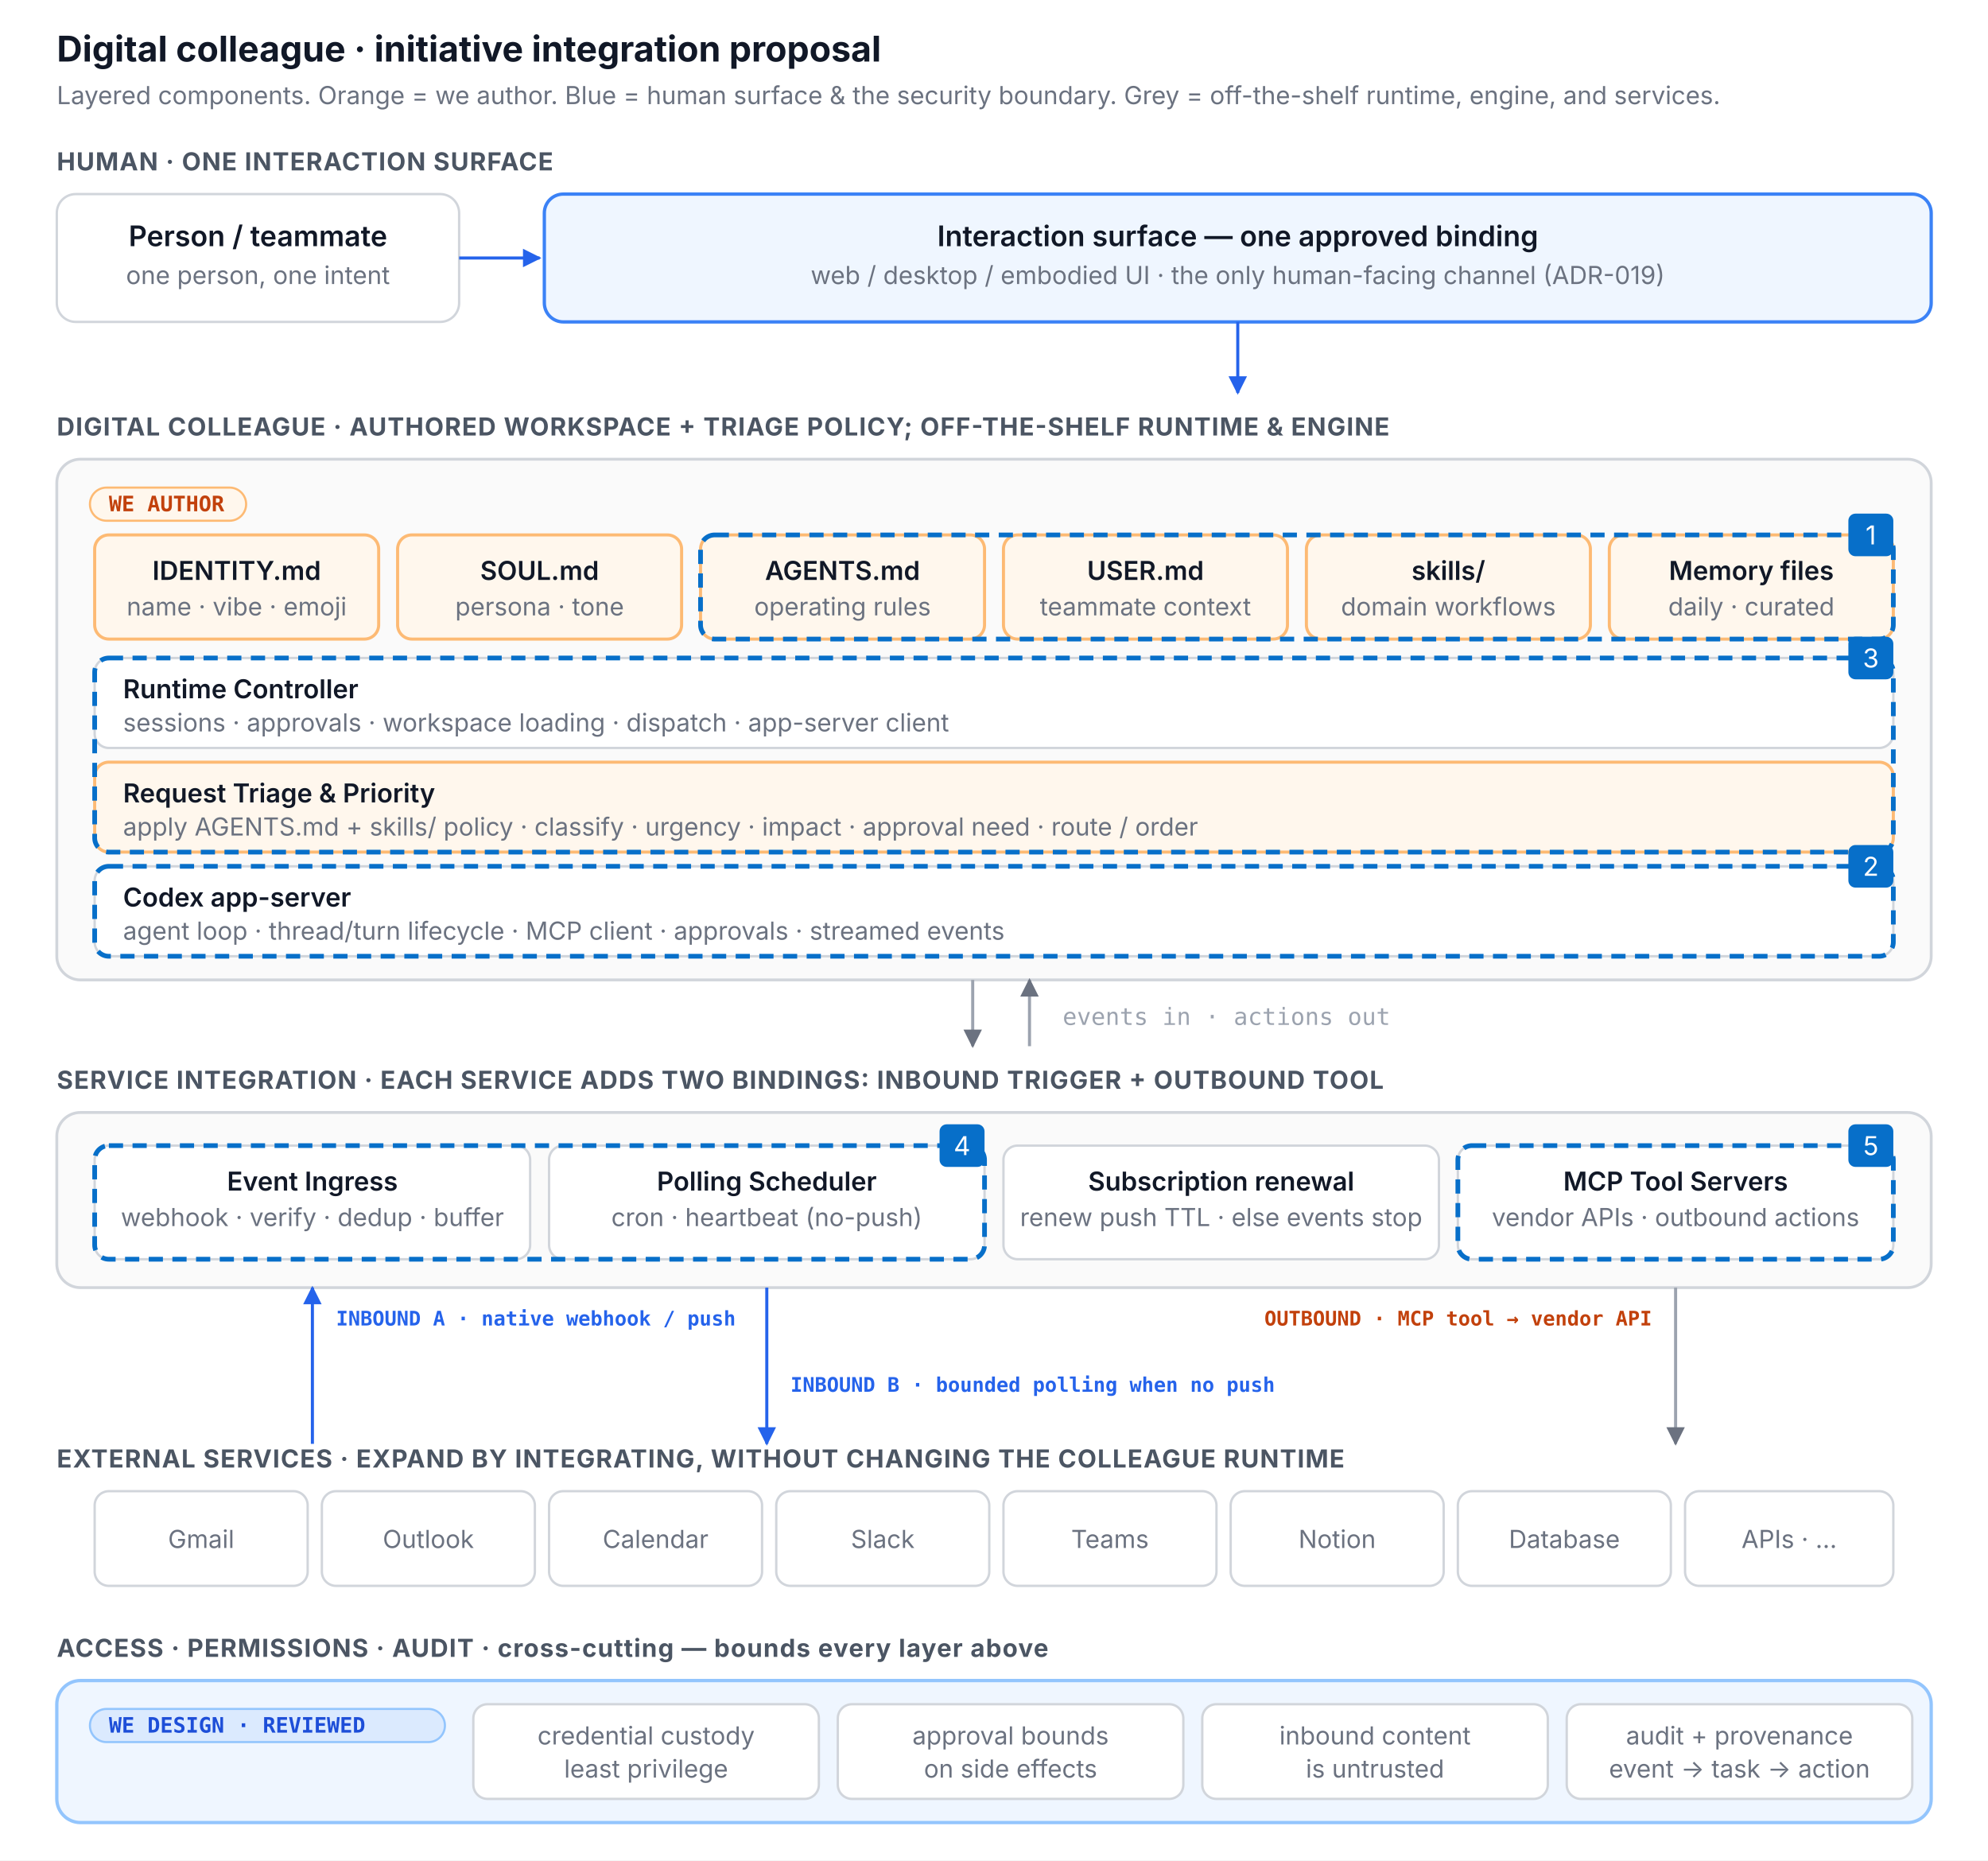
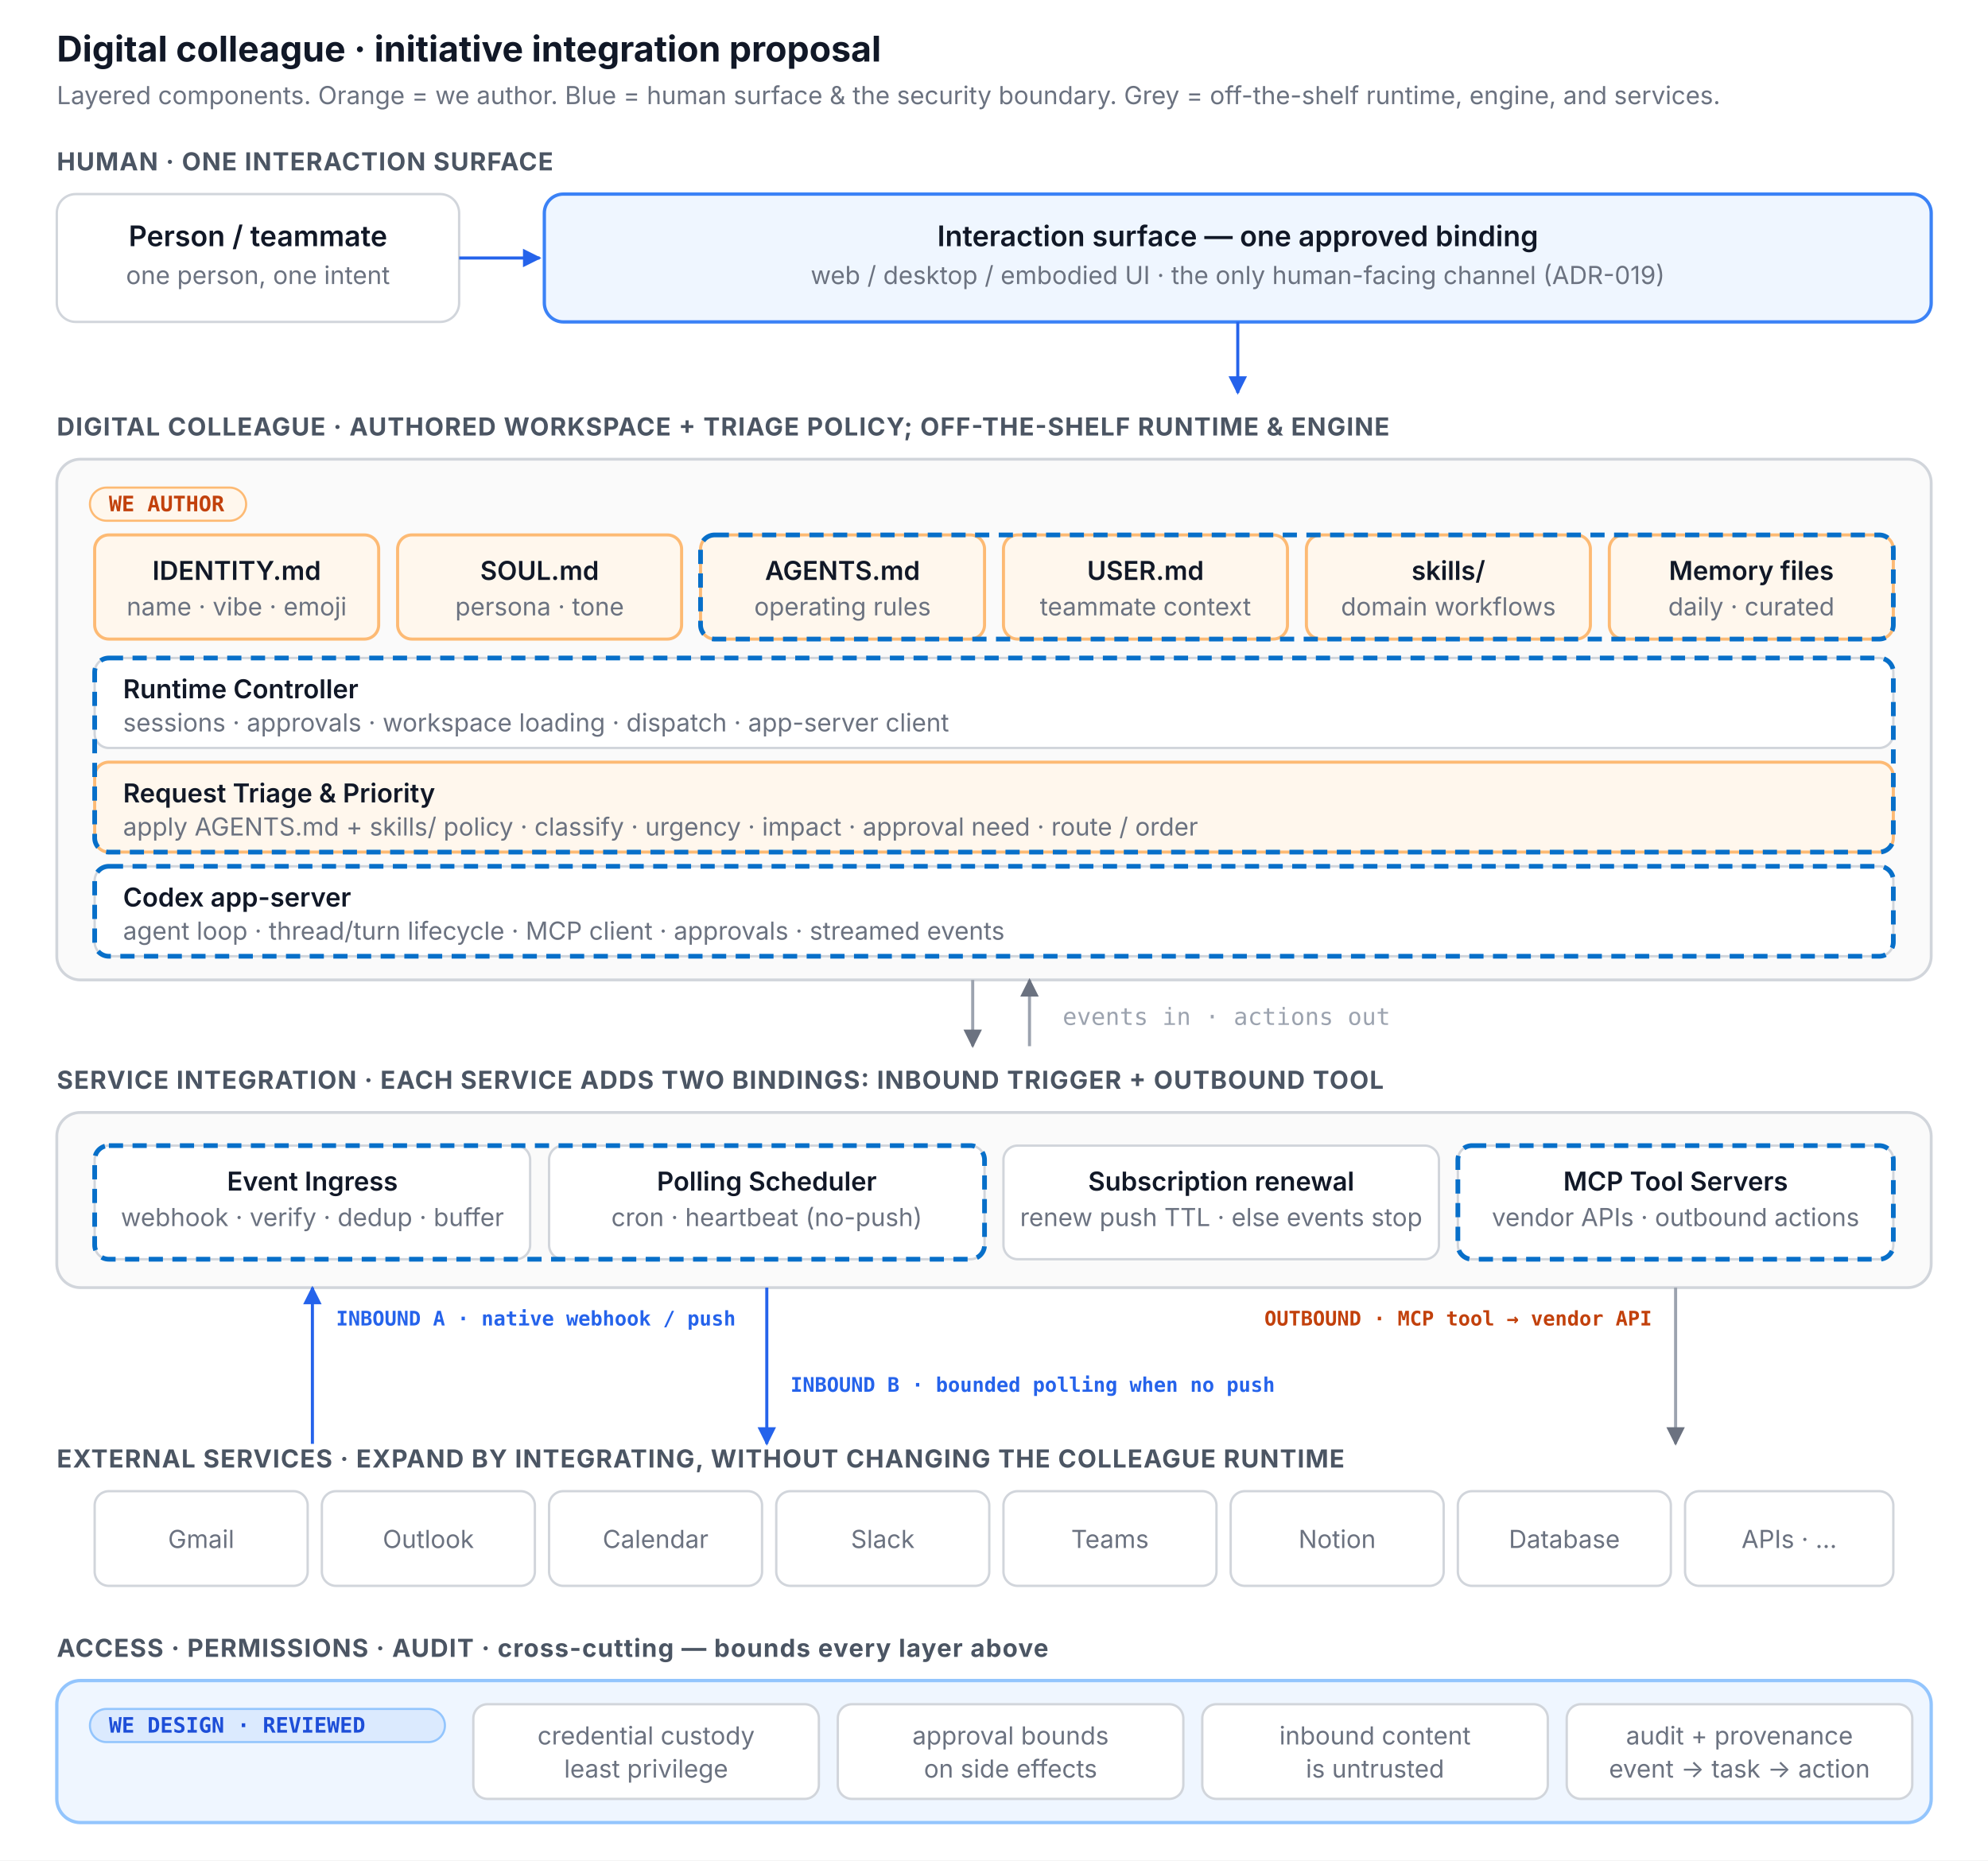
<svg xmlns="http://www.w3.org/2000/svg" viewBox="0 0 840 786" role="img" font-family="ui-sans-serif, system-ui, -apple-system, sans-serif">
  <defs>
    <marker id="arr" viewBox="0 0 10 10" refX="9" refY="5" markerWidth="6" markerHeight="6" orient="auto">
      <path d="M0,0 L10,5 L0,10 z" fill="#6b7280" />
    </marker>
    <marker id="arrB" viewBox="0 0 10 10" refX="9" refY="5" markerWidth="6" markerHeight="6" orient="auto">
      <path d="M0,0 L10,5 L0,10 z" fill="#2563eb" />
    </marker>
  </defs>
  <style>
    .h1 { font-size: 15px; font-weight: 700; fill: #111827; }
    .label { font-size: 12px; font-weight: 600; fill: #111827; }
    .labelS { font-size: 11px; font-weight: 600; fill: #111827; }
    .sub { font-size: 10.5px; fill: #6b7280; }
    .port { font-size: 10px; fill: #9ca3af; font-family: ui-monospace, monospace; }
    .tier { font-size: 10.5px; font-weight: 700; fill: #4b5563; letter-spacing: 0.4px; }
    .own { font-size: 9px; font-weight: 700; fill: #c2410c; font-family: ui-monospace, monospace; }
    .sec { font-size: 9px; font-weight: 700; fill: #1d4ed8; font-family: ui-monospace, monospace; }
    .flowIn { font-size: 8.5px; font-weight: 700; fill: #2563eb; font-family: ui-monospace, monospace; }
    .flowOut { font-size: 8.5px; font-weight: 700; fill: #c2410c; font-family: ui-monospace, monospace; }
    .edge { stroke: #9ca3af; stroke-width: 1.3; fill: none; }
    .edgeB { stroke: #2563eb; stroke-width: 1.3; fill: none; }
    .box { fill: #ffffff; stroke: #d1d5db; stroke-width: 1; }
    .container { fill: #fafafa; stroke: #d1d5db; stroke-width: 1.2; }
    .own1 { fill: #fff7ed; stroke: #fdba74; stroke-width: 1.3; }
    .human { fill: #eff6ff; stroke: #3b82f6; stroke-width: 1.4; }
    .secband { fill: #eff6ff; stroke: #93c5fd; stroke-width: 1.4; }
    .chip { fill: #fff7ed; stroke: #fdba74; stroke-width: 0.9; }
    .chipB { fill: #dbeafe; stroke: #93c5fd; stroke-width: 0.9; }
  </style>
  <rect width="840" height="786" fill="#ffffff" />
  <text x="24" y="26" class="h1">Digital colleague · initiative integration proposal</text>
  <text x="24" y="44" class="sub">Layered components. Orange = we author. Blue = human surface &amp; the security boundary. Grey = off-the-shelf runtime, engine, and services.</text>
  <text x="24" y="72" class="tier">HUMAN · ONE INTERACTION SURFACE</text>
  <rect x="24" y="82" width="170" height="54" rx="8" class="box" />
  <text x="109" y="104" text-anchor="middle" class="label">Person / teammate</text>
  <text x="109" y="120" text-anchor="middle" class="sub">one person, one intent</text>
  <line x1="194" y1="109" x2="228" y2="109" class="edgeB" marker-end="url(#arrB)" />
  <rect x="230" y="82" width="586" height="54" rx="8" class="human" />
  <text x="523" y="104" text-anchor="middle" class="label">Interaction surface — one approved binding</text>
  <text x="523" y="120" text-anchor="middle" class="sub">web / desktop / embodied UI · the only human-facing channel (ADR-019)</text>
  <line x1="523" y1="136" x2="523" y2="166" class="edgeB" marker-end="url(#arrB)" />
  <text x="24" y="184" class="tier">DIGITAL COLLEAGUE · AUTHORED WORKSPACE + TRIAGE POLICY; OFF-THE-SHELF RUNTIME &amp; ENGINE</text>
  <rect x="24" y="194" width="792" height="220" rx="10" class="container" />
  <rect x="38" y="206" width="66" height="14" rx="7" class="chip" />
  <text x="46" y="216" class="own">WE AUTHOR</text>
  <rect x="40" y="226" width="120" height="44" rx="6" class="own1" />
  <text x="100" y="245" text-anchor="middle" class="labelS">IDENTITY.md</text>
  <text x="100" y="260" text-anchor="middle" class="sub">name · vibe · emoji</text>
  <rect x="168" y="226" width="120" height="44" rx="6" class="own1" />
  <text x="228" y="245" text-anchor="middle" class="labelS">SOUL.md</text>
  <text x="228" y="260" text-anchor="middle" class="sub">persona · tone</text>
  <rect x="296" y="226" width="120" height="44" rx="6" class="own1" />
  <text x="356" y="245" text-anchor="middle" class="labelS">AGENTS.md</text>
  <text x="356" y="260" text-anchor="middle" class="sub">operating rules</text>
  <rect x="424" y="226" width="120" height="44" rx="6" class="own1" />
  <text x="484" y="245" text-anchor="middle" class="labelS">USER.md</text>
  <text x="484" y="260" text-anchor="middle" class="sub">teammate context</text>
  <rect x="552" y="226" width="120" height="44" rx="6" class="own1" />
  <text x="612" y="245" text-anchor="middle" class="labelS">skills/</text>
  <text x="612" y="260" text-anchor="middle" class="sub">domain workflows</text>
  <rect x="680" y="226" width="120" height="44" rx="6" class="own1" />
  <text x="740" y="245" text-anchor="middle" class="labelS">Memory files</text>
  <text x="740" y="260" text-anchor="middle" class="sub">daily · curated</text>
  <rect x="40" y="278" width="760" height="38" rx="6" class="box" />
  <text x="52" y="295" class="labelS">Runtime Controller</text>
  <text x="52" y="309" class="sub">sessions · approvals · workspace loading · dispatch · app-server client</text>
  <rect x="40" y="322" width="760" height="38" rx="6" class="own1" />
  <text x="52" y="339" class="labelS">Request Triage &amp; Priority</text>
  <text x="52" y="353" class="sub">apply AGENTS.md + skills/ policy · classify · urgency · impact · approval need · route / order</text>
  <rect x="40" y="366" width="760" height="38" rx="6" class="box" />
  <text x="52" y="383" class="labelS">Codex app-server</text>
  <text x="52" y="397" class="sub">agent loop · thread/turn lifecycle · MCP client · approvals · streamed events</text>
  <line x1="411" y1="414" x2="411" y2="442" class="edge" marker-end="url(#arr)" />
  <line x1="435" y1="442" x2="435" y2="414" class="edge" marker-end="url(#arr)" />
  <text x="449" y="433" class="port">events in · actions out</text>
  <text x="24" y="460" class="tier">SERVICE INTEGRATION · EACH SERVICE ADDS TWO BINDINGS: INBOUND TRIGGER + OUTBOUND TOOL</text>
  <rect x="24" y="470" width="792" height="74" rx="10" class="container" />
  <rect x="40" y="484" width="184" height="48" rx="6" class="box" />
  <text x="132" y="503" text-anchor="middle" class="labelS">Event Ingress</text>
  <text x="132" y="518" text-anchor="middle" class="sub">webhook · verify · dedup · buffer</text>
  <rect x="232" y="484" width="184" height="48" rx="6" class="box" />
  <text x="324" y="503" text-anchor="middle" class="labelS">Polling Scheduler</text>
  <text x="324" y="518" text-anchor="middle" class="sub">cron · heartbeat (no-push)</text>
  <rect x="424" y="484" width="184" height="48" rx="6" class="box" />
  <text x="516" y="503" text-anchor="middle" class="labelS">Subscription renewal</text>
  <text x="516" y="518" text-anchor="middle" class="sub">renew push TTL · else events stop</text>
  <rect x="616" y="484" width="184" height="48" rx="6" class="box" />
  <text x="708" y="503" text-anchor="middle" class="labelS">MCP Tool Servers</text>
  <text x="708" y="518" text-anchor="middle" class="sub">vendor APIs · outbound actions</text>
  <line x1="132" y1="610" x2="132" y2="544" class="edgeB" marker-end="url(#arrB)" />
  <text x="142" y="560" class="flowIn">INBOUND A · native webhook / push</text>
  <line x1="324" y1="544" x2="324" y2="610" class="edgeB" marker-end="url(#arrB)" />
  <text x="334" y="588" class="flowIn">INBOUND B · bounded polling when no push</text>
  <line x1="708" y1="544" x2="708" y2="610" class="edge" marker-end="url(#arr)" />
  <text x="698" y="560" text-anchor="end" class="flowOut">OUTBOUND · MCP tool → vendor API</text>
  <text x="24" y="620" class="tier">EXTERNAL SERVICES · EXPAND BY INTEGRATING, WITHOUT CHANGING THE COLLEAGUE RUNTIME</text>
  <rect x="40" y="630" width="90" height="40" rx="6" class="box" />
  <text x="85" y="654" text-anchor="middle" class="sub">Gmail</text>
  <rect x="136" y="630" width="90" height="40" rx="6" class="box" />
  <text x="181" y="654" text-anchor="middle" class="sub">Outlook</text>
  <rect x="232" y="630" width="90" height="40" rx="6" class="box" />
  <text x="277" y="654" text-anchor="middle" class="sub">Calendar</text>
  <rect x="328" y="630" width="90" height="40" rx="6" class="box" />
  <text x="373" y="654" text-anchor="middle" class="sub">Slack</text>
  <rect x="424" y="630" width="90" height="40" rx="6" class="box" />
  <text x="469" y="654" text-anchor="middle" class="sub">Teams</text>
  <rect x="520" y="630" width="90" height="40" rx="6" class="box" />
  <text x="565" y="654" text-anchor="middle" class="sub">Notion</text>
  <rect x="616" y="630" width="90" height="40" rx="6" class="box" />
  <text x="661" y="654" text-anchor="middle" class="sub">Database</text>
  <rect x="712" y="630" width="88" height="40" rx="6" class="box" />
  <text x="756" y="654" text-anchor="middle" class="sub">APIs · …</text>
  <text x="24" y="700" class="tier">ACCESS · PERMISSIONS · AUDIT · cross-cutting — bounds every layer above</text>
  <rect x="24" y="710" width="792" height="60" rx="10" class="secband" />
  <rect x="38" y="722" width="150" height="14" rx="7" class="chipB" />
  <text x="46" y="732" class="sec">WE DESIGN · REVIEWED</text>
  <rect x="200" y="720" width="146" height="40" rx="6" class="box" />
  <text x="273" y="737" text-anchor="middle" class="sub">credential custody</text>
  <text x="273" y="751" text-anchor="middle" class="sub">least privilege</text>
  <rect x="354" y="720" width="146" height="40" rx="6" class="box" />
  <text x="427" y="737" text-anchor="middle" class="sub">approval bounds</text>
  <text x="427" y="751" text-anchor="middle" class="sub">on side effects</text>
  <rect x="508" y="720" width="146" height="40" rx="6" class="box" />
  <text x="581" y="737" text-anchor="middle" class="sub">inbound content</text>
  <text x="581" y="751" text-anchor="middle" class="sub">is untrusted</text>
  <rect x="662" y="720" width="146" height="40" rx="6" class="box" />
  <text x="735" y="737" text-anchor="middle" class="sub">audit + provenance</text>
  <text x="735" y="751" text-anchor="middle" class="sub">event → task → action</text>
  <g class="initiative-overlay">
    <a href="../proactivity.html#architecture/after/state" data-arch-node="context" aria-label="職責與記憶：AGENTS.md、skills/、Memory">
      <rect x="296" y="226" width="504" height="44" rx="6" fill="transparent" stroke="#076fc9" stroke-width="2" stroke-dasharray="6 4" />
-       <rect x="781" y="217" width="19" height="18" rx="3" fill="#076fc9" />
-       <text x="790.5" y="230" text-anchor="middle" font-size="11" fill="white">1</text>
    </a>
    <a href="../proactivity.html#architecture/after/runtime" data-arch-node="discovery" aria-label="在既有 Agent turn 內依職責與證據提出工作">
      <rect x="40" y="366" width="760" height="38" rx="6" fill="transparent" stroke="#076fc9" stroke-width="2" stroke-dasharray="6 4" />
-       <rect x="781" y="357" width="19" height="18" rx="3" fill="#076fc9" />
-       <text x="790.5" y="370" text-anchor="middle" font-size="11" fill="white">2</text>
    </a>
    <a href="../proactivity.html#architecture/after/application" data-arch-node="admission" aria-label="Controller 與 Triage：喚起、授權與派送">
      <rect x="40" y="278" width="760" height="82" rx="6" fill="transparent" stroke="#076fc9" stroke-width="2" stroke-dasharray="6 4" />
-       <rect x="781" y="269" width="19" height="18" rx="3" fill="#076fc9" />
-       <text x="790.5" y="282" text-anchor="middle" font-size="11" fill="white">3</text>
    </a>
    <a href="../proactivity.html#architecture/after/ingress" data-arch-node="observe" aria-label="Event Ingress 與 Scheduler：觀察入口">
      <rect x="40" y="484" width="376" height="48" rx="6" fill="transparent" stroke="#076fc9" stroke-width="2" stroke-dasharray="6 4" />
-       <rect x="397" y="475" width="19" height="18" rx="3" fill="#076fc9" />
-       <text x="406.5" y="488" text-anchor="middle" font-size="11" fill="white">4</text>
    </a>
    <a href="../proactivity.html#architecture/after/runtime" data-arch-node="tools" aria-label="MCP 工具：讀來源、核對證據、執行獲准動作">
      <rect x="616" y="484" width="184" height="48" rx="6" fill="transparent" stroke="#076fc9" stroke-width="2" stroke-dasharray="6 4" />
-       <rect x="781" y="475" width="19" height="18" rx="3" fill="#076fc9" />
-       <text x="790.5" y="488" text-anchor="middle" font-size="11" fill="white">5</text>
    </a>
  </g>
</svg>
